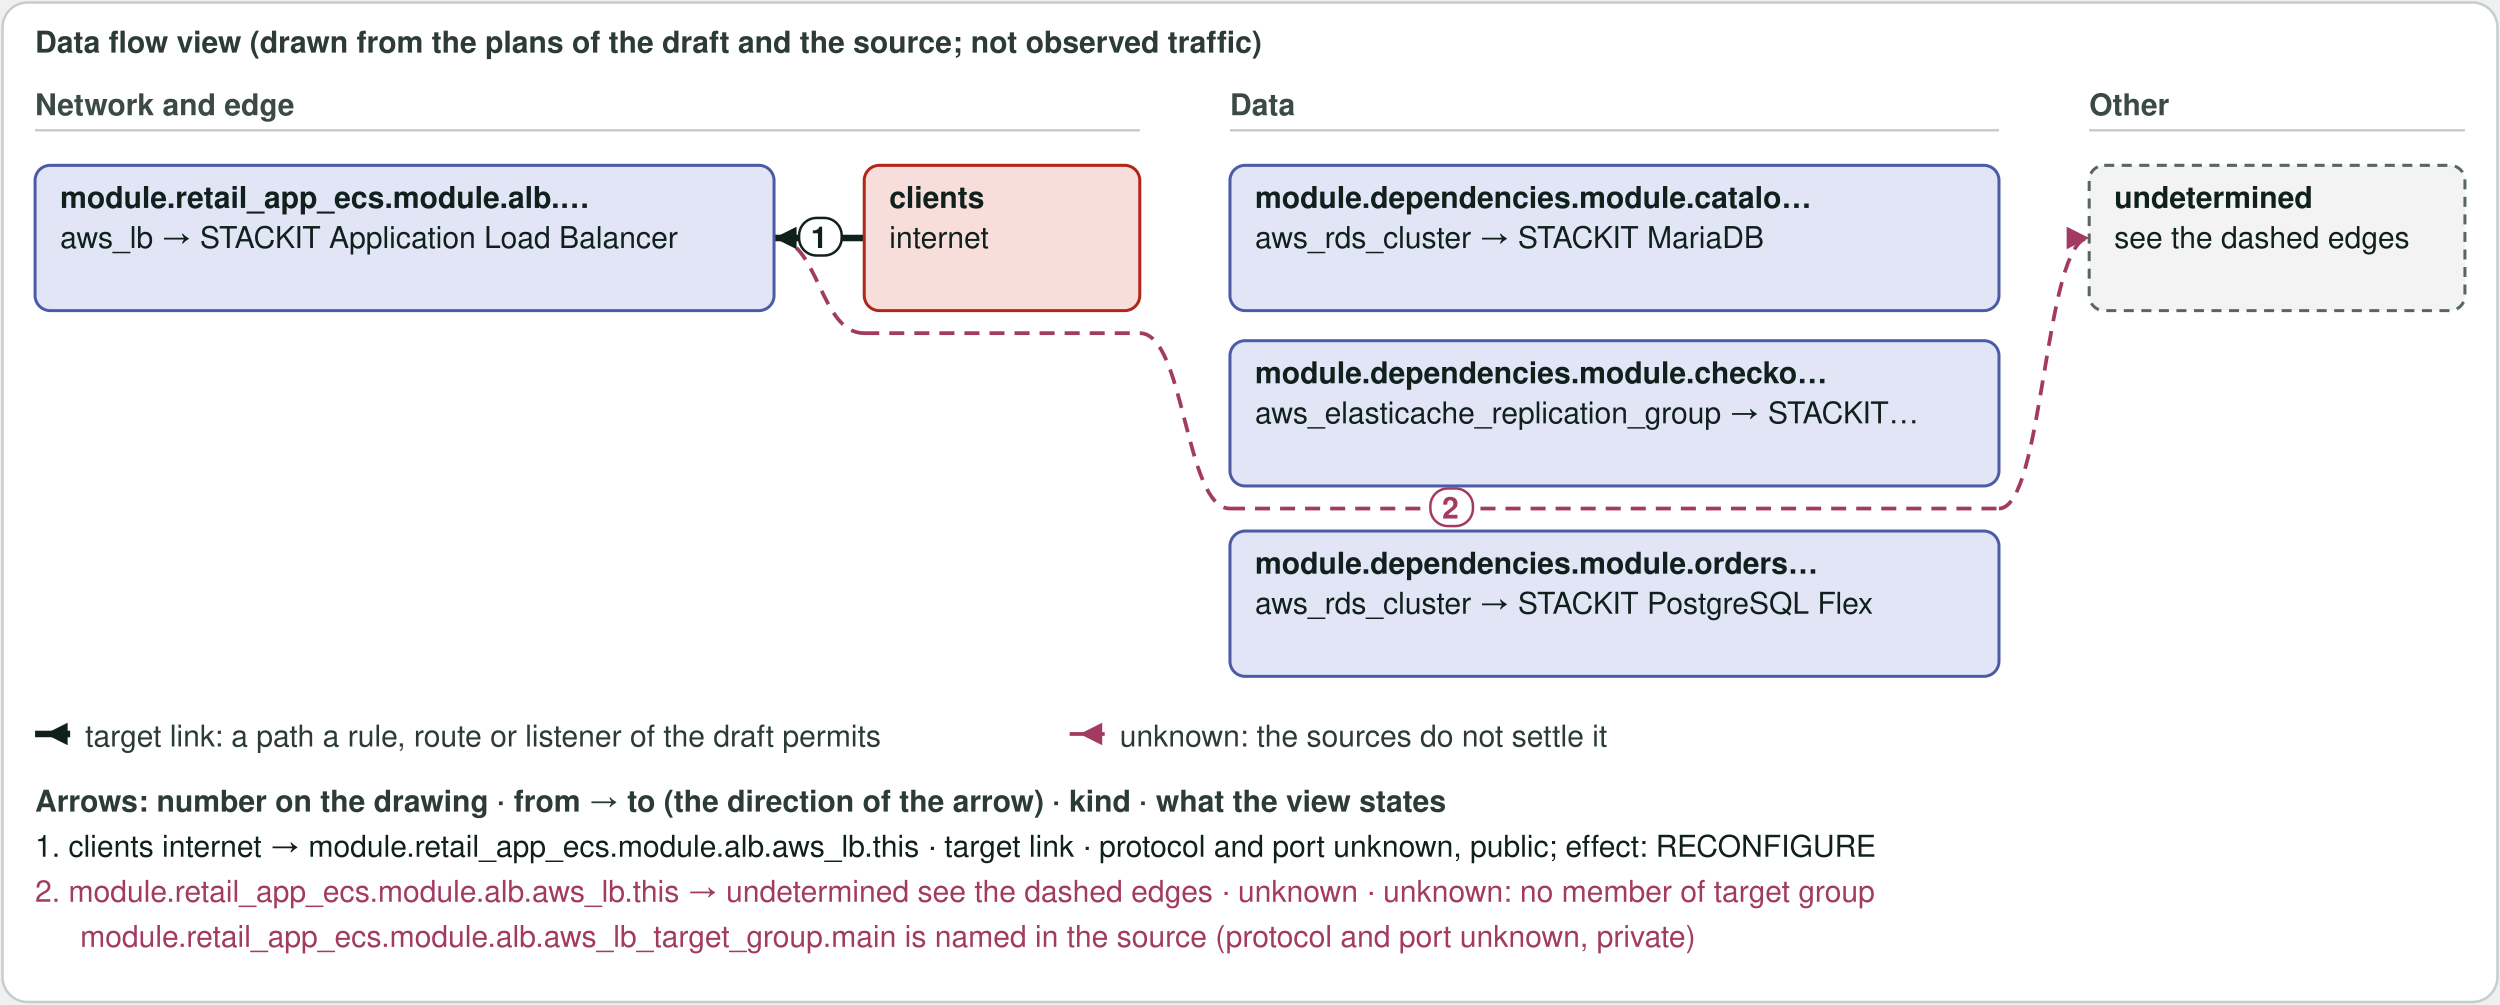
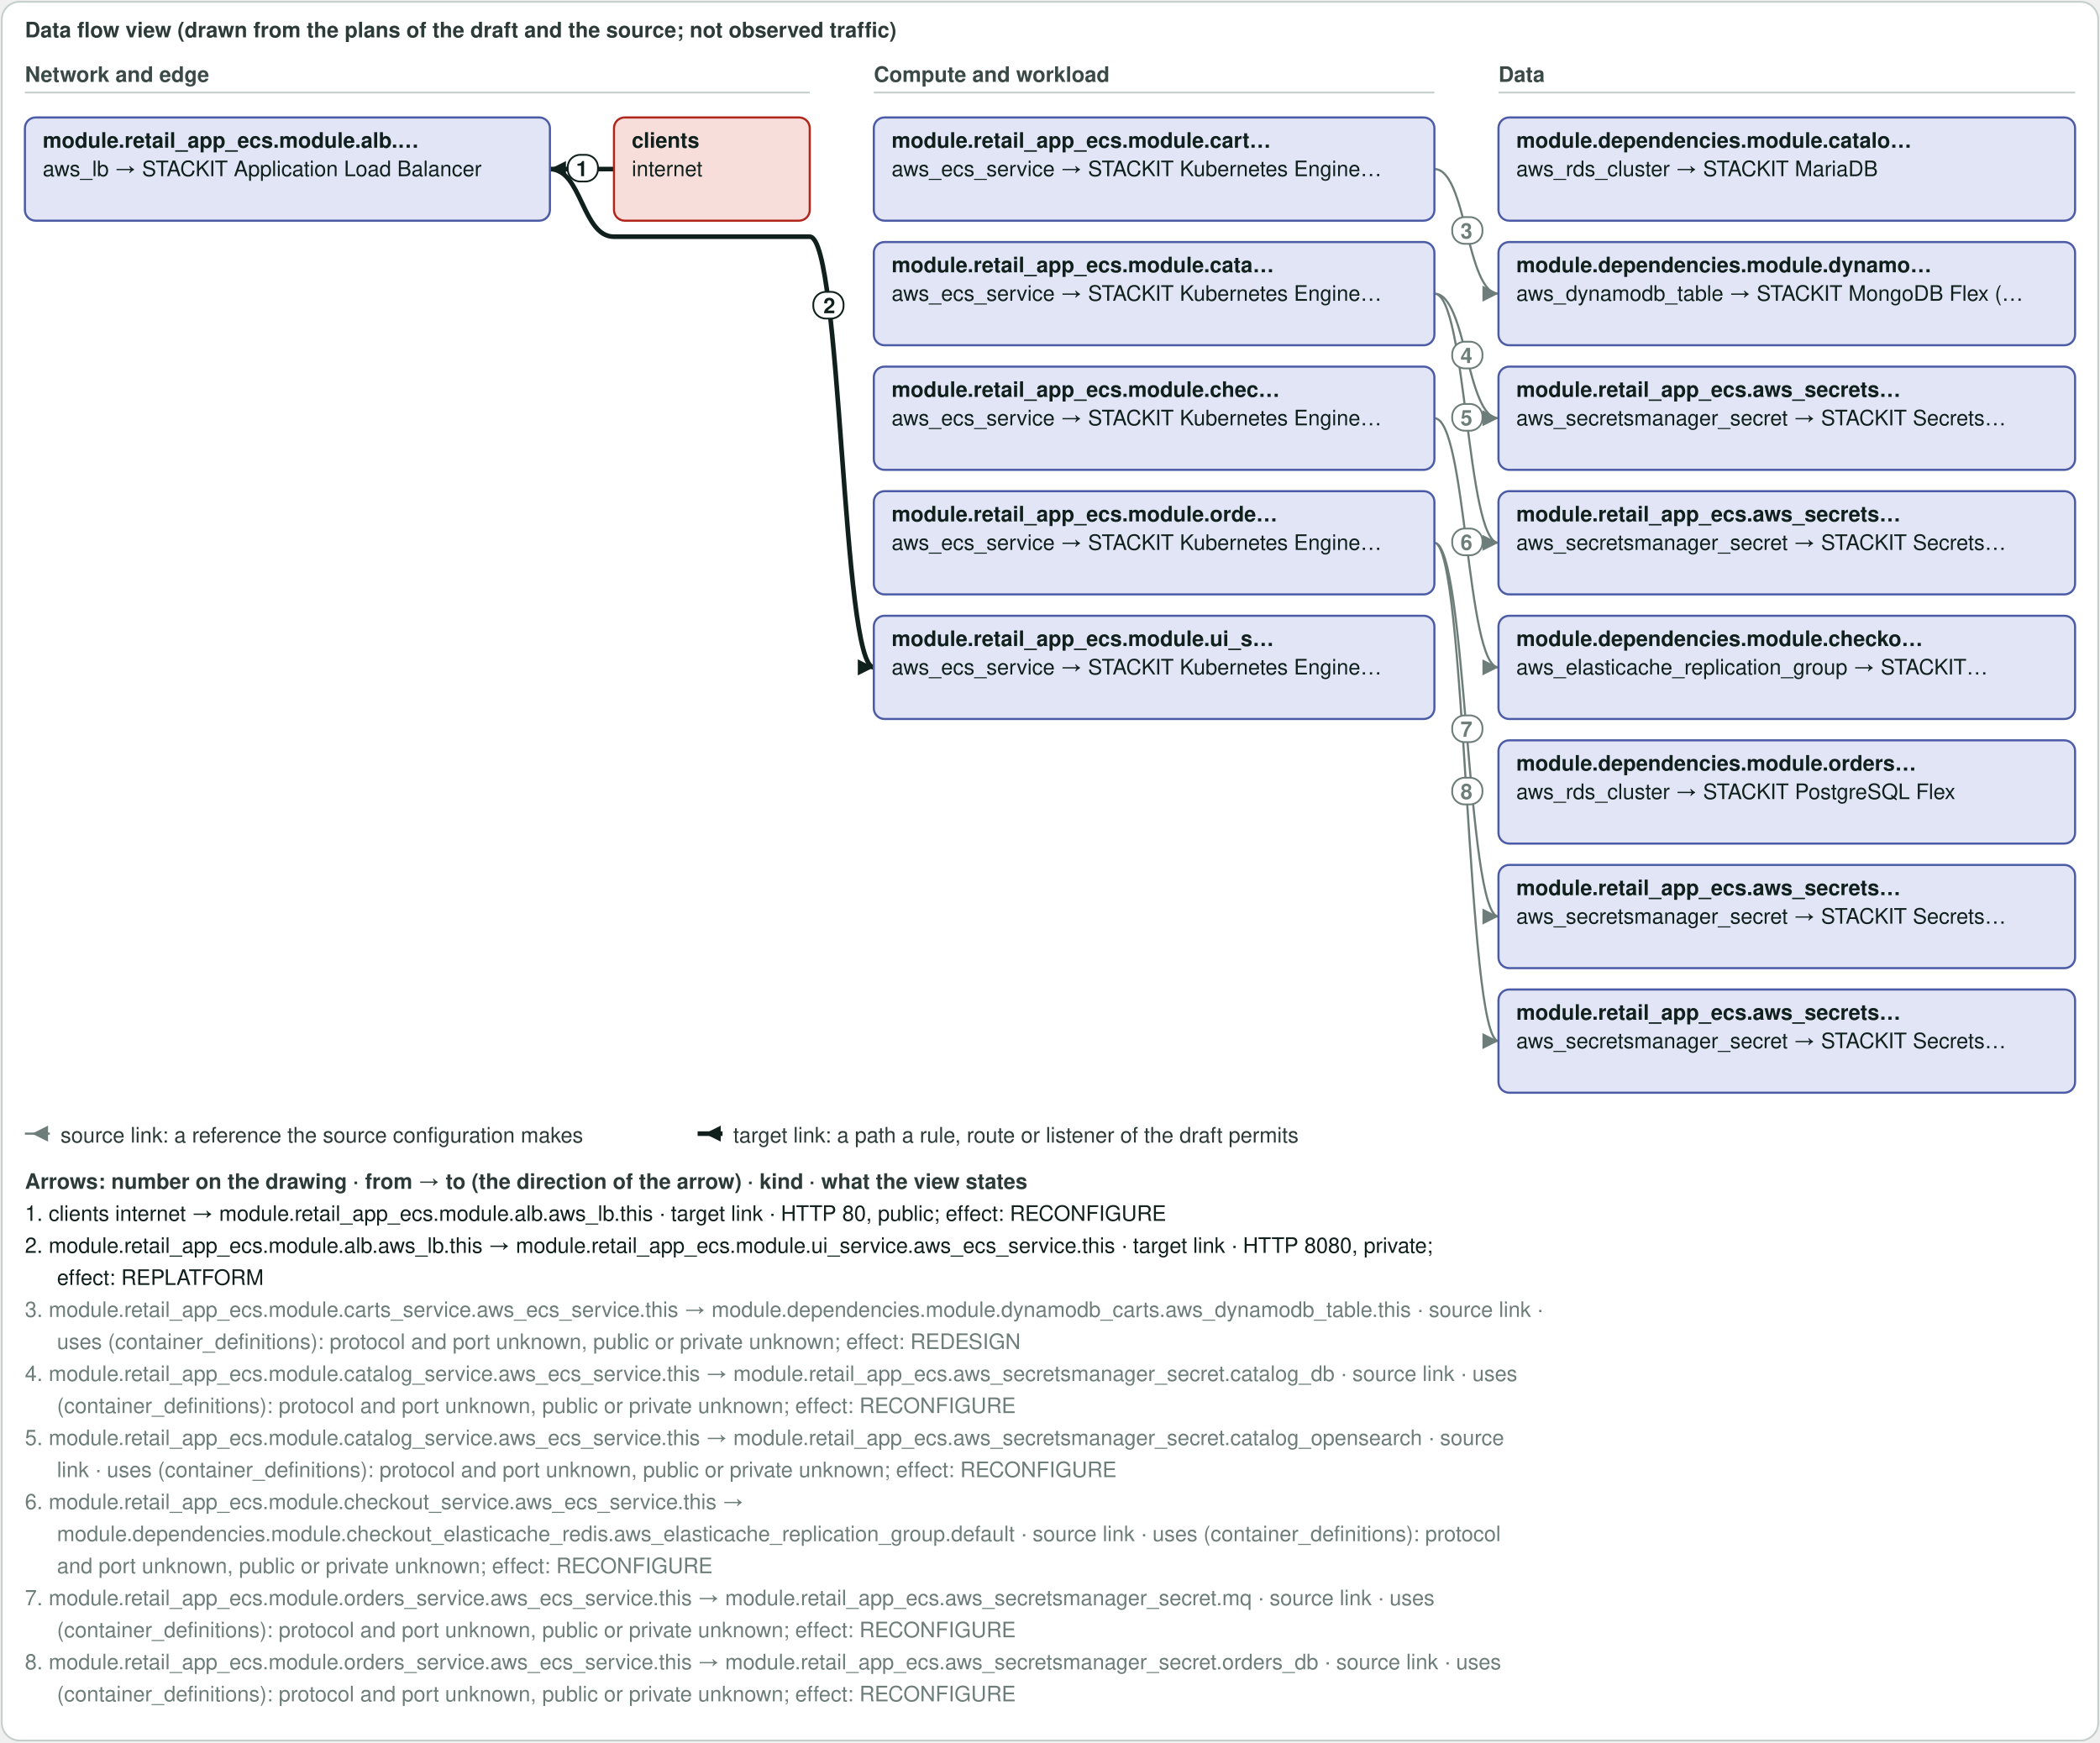
- <svg xmlns="http://www.w3.org/2000/svg" class="diagram" role="img" aria-label="Data flow view of 6 boxes and 2 arrows" width="998" height="401" viewBox="0 0 998 401" font-family="Helvetica, Arial, sans-serif" font-size="12">
-   <rect x="1" y="1" width="996" height="399" rx="10" fill="#ffffff" stroke="#c4cfcc" />
+ <svg xmlns="http://www.w3.org/2000/svg" class="diagram" role="img" aria-label="Data flow view of 15 boxes and 8 arrows" width="1180" height="979" viewBox="0 0 1180 979" font-family="Helvetica, Arial, sans-serif" font-size="12">
+   <rect x="1" y="1" width="1178" height="977" rx="10" fill="#ffffff" stroke="#c4cfcc" />
  <text x="14" y="21" font-weight="bold" fill="#2c3b38">Data flow view (drawn from the plans of the draft and the source; not observed traffic)</text>
  <text x="14" y="46" font-weight="bold" fill="#3b4a47">Network and edge</text>
  <path d="M14 52h441" stroke="#c4cfcc" fill="none" />
-   <text x="491" y="46" font-weight="bold" fill="#3b4a47">Data</text>
-   <path d="M491 52h307" stroke="#c4cfcc" fill="none" />
-   <text x="834" y="46" font-weight="bold" fill="#3b4a47">Other</text>
-   <path d="M834 52h150" stroke="#c4cfcc" fill="none" />
-   <path d="M309 95C327 95 327 133 345 133M345 133L455 133M455 133C473 133 473 203 491 203M491 203L798 203M798 203C816 203 816 95 834 95" fill="none" stroke="#a23a62" stroke-width="1.5" stroke-dasharray="6 4" />
-   <path d="M834 95l-9 -4.5l0 9z" fill="#a23a62" />
-   <path d="M309 95C327 95 327 95 345 95" fill="none" stroke="#10201d" stroke-width="2.6" />
-   <path d="M309 95l9 -4.5l0 9z" fill="#10201d" />
+   <text x="491" y="46" font-weight="bold" fill="#3b4a47">Compute and workload</text>
+   <path d="M491 52h315" stroke="#c4cfcc" fill="none" />
+   <text x="842" y="46" font-weight="bold" fill="#3b4a47">Data</text>
+   <path d="M842 52h324" stroke="#c4cfcc" fill="none" />
+   <path d="M806 95C824 95 824 165 842 165M806 165C824 165 824 235 842 235M806 165C824 165 824 305 842 305M806 235C824 235 824 375 842 375M806 305C824 305 824 515 842 515M806 305C824 305 824 585 842 585" fill="none" stroke="#6d7d79" stroke-width="1.2" />
+   <path d="M842 165l-9 -4.5l0 9zM842 235l-9 -4.5l0 9zM842 305l-9 -4.5l0 9zM842 375l-9 -4.5l0 9zM842 515l-9 -4.5l0 9zM842 585l-9 -4.5l0 9z" fill="#6d7d79" />
+   <path d="M309 95C327 95 327 95 345 95M309 95C327 95 327 133 345 133M345 133L455 133M455 133C473 133 473 375 491 375" fill="none" stroke="#10201d" stroke-width="2.6" />
+   <path d="M309 95l9 -4.5l0 9zM491 375l-9 -4.5l0 9z" fill="#10201d" />
  <g>
    <rect x="345" y="66" width="110" height="58" rx="6" fill="#f8deda" stroke="#b1261b" stroke-width="1.2" />
    <text x="355" y="83" font-weight="bold" fill="#10201d">clients</text>
    <text x="355" y="99" fill="#10201d">internet</text>
    <text x="355" y="115" fill="#10201d" />
  </g>
  <g>
-     <rect x="491" y="66" width="307" height="58" rx="6" fill="#e1e5f5" stroke="#4b5ba6" stroke-width="1.2" />
-     <text x="501" y="83" font-weight="bold" fill="#10201d">module.dependencies.module.catalo…</text>
-     <text x="501" y="99" fill="#10201d">aws_rds_cluster → STACKIT MariaDB</text>
-     <text x="501" y="115" fill="#10201d" />
+     <rect x="842" y="66" width="324" height="58" rx="6" fill="#e1e5f5" stroke="#4b5ba6" stroke-width="1.2" />
+     <text x="852" y="83" font-weight="bold" fill="#10201d">module.dependencies.module.catalo…</text>
+     <text x="852" y="99" fill="#10201d">aws_rds_cluster → STACKIT MariaDB</text>
+     <text x="852" y="115" fill="#10201d" />
  </g>
  <g>
-     <rect x="491" y="136" width="307" height="58" rx="6" fill="#e1e5f5" stroke="#4b5ba6" stroke-width="1.2" />
-     <text x="501" y="153" font-weight="bold" fill="#10201d">module.dependencies.module.checko…</text>
-     <text x="501" y="169" fill="#10201d">aws_elasticache_replication_group → STACKIT…</text>
-     <text x="501" y="185" fill="#10201d" />
+     <rect x="842" y="346" width="324" height="58" rx="6" fill="#e1e5f5" stroke="#4b5ba6" stroke-width="1.2" />
+     <text x="852" y="363" font-weight="bold" fill="#10201d">module.dependencies.module.checko…</text>
+     <text x="852" y="379" fill="#10201d">aws_elasticache_replication_group → STACKIT…</text>
+     <text x="852" y="395" fill="#10201d" />
  </g>
  <g>
-     <rect x="491" y="212" width="307" height="58" rx="6" fill="#e1e5f5" stroke="#4b5ba6" stroke-width="1.2" />
-     <text x="501" y="229" font-weight="bold" fill="#10201d">module.dependencies.module.orders…</text>
-     <text x="501" y="245" fill="#10201d">aws_rds_cluster → STACKIT PostgreSQL Flex</text>
-     <text x="501" y="261" fill="#10201d" />
+     <rect x="842" y="136" width="324" height="58" rx="6" fill="#e1e5f5" stroke="#4b5ba6" stroke-width="1.2" />
+     <text x="852" y="153" font-weight="bold" fill="#10201d">module.dependencies.module.dynamo…</text>
+     <text x="852" y="169" fill="#10201d">aws_dynamodb_table → STACKIT MongoDB Flex (…</text>
+     <text x="852" y="185" fill="#10201d" />
+   </g>
+   <g>
+     <rect x="842" y="416" width="324" height="58" rx="6" fill="#e1e5f5" stroke="#4b5ba6" stroke-width="1.2" />
+     <text x="852" y="433" font-weight="bold" fill="#10201d">module.dependencies.module.orders…</text>
+     <text x="852" y="449" fill="#10201d">aws_rds_cluster → STACKIT PostgreSQL Flex</text>
+     <text x="852" y="465" fill="#10201d" />
+   </g>
+   <g>
+     <rect x="842" y="206" width="324" height="58" rx="6" fill="#e1e5f5" stroke="#4b5ba6" stroke-width="1.2" />
+     <text x="852" y="223" font-weight="bold" fill="#10201d">module.retail_app_ecs.aws_secrets…</text>
+     <text x="852" y="239" fill="#10201d">aws_secretsmanager_secret → STACKIT Secrets…</text>
+     <text x="852" y="255" fill="#10201d" />
+   </g>
+   <g>
+     <rect x="842" y="276" width="324" height="58" rx="6" fill="#e1e5f5" stroke="#4b5ba6" stroke-width="1.2" />
+     <text x="852" y="293" font-weight="bold" fill="#10201d">module.retail_app_ecs.aws_secrets…</text>
+     <text x="852" y="309" fill="#10201d">aws_secretsmanager_secret → STACKIT Secrets…</text>
+     <text x="852" y="325" fill="#10201d" />
+   </g>
+   <g>
+     <rect x="842" y="486" width="324" height="58" rx="6" fill="#e1e5f5" stroke="#4b5ba6" stroke-width="1.2" />
+     <text x="852" y="503" font-weight="bold" fill="#10201d">module.retail_app_ecs.aws_secrets…</text>
+     <text x="852" y="519" fill="#10201d">aws_secretsmanager_secret → STACKIT Secrets…</text>
+     <text x="852" y="535" fill="#10201d" />
+   </g>
+   <g>
+     <rect x="842" y="556" width="324" height="58" rx="6" fill="#e1e5f5" stroke="#4b5ba6" stroke-width="1.2" />
+     <text x="852" y="573" font-weight="bold" fill="#10201d">module.retail_app_ecs.aws_secrets…</text>
+     <text x="852" y="589" fill="#10201d">aws_secretsmanager_secret → STACKIT Secrets…</text>
+     <text x="852" y="605" fill="#10201d" />
  </g>
  <g>
    <rect x="14" y="66" width="295" height="58" rx="6" fill="#e1e5f5" stroke="#4b5ba6" stroke-width="1.2" />
    <text x="24" y="83" font-weight="bold" fill="#10201d">module.retail_app_ecs.module.alb.…</text>
    <text x="24" y="99" fill="#10201d">aws_lb → STACKIT Application Load Balancer</text>
    <text x="24" y="115" fill="#10201d" />
  </g>
  <g>
-     <rect x="834" y="66" width="150" height="58" rx="6" fill="#f3f3f3" stroke="#566663" stroke-width="1.2" stroke-dasharray="4 3" />
-     <text x="844" y="83" font-weight="bold" fill="#10201d">undetermined</text>
-     <text x="844" y="99" fill="#10201d">see the dashed edges</text>
-     <text x="844" y="115" fill="#10201d" />
+     <rect x="491" y="66" width="315" height="58" rx="6" fill="#e1e5f5" stroke="#4b5ba6" stroke-width="1.2" />
+     <text x="501" y="83" font-weight="bold" fill="#10201d">module.retail_app_ecs.module.cart…</text>
+     <text x="501" y="99" fill="#10201d">aws_ecs_service → STACKIT Kubernetes Engine…</text>
+     <text x="501" y="115" fill="#10201d" />
+   </g>
+   <g>
+     <rect x="491" y="136" width="315" height="58" rx="6" fill="#e1e5f5" stroke="#4b5ba6" stroke-width="1.2" />
+     <text x="501" y="153" font-weight="bold" fill="#10201d">module.retail_app_ecs.module.cata…</text>
+     <text x="501" y="169" fill="#10201d">aws_ecs_service → STACKIT Kubernetes Engine…</text>
+     <text x="501" y="185" fill="#10201d" />
+   </g>
+   <g>
+     <rect x="491" y="206" width="315" height="58" rx="6" fill="#e1e5f5" stroke="#4b5ba6" stroke-width="1.2" />
+     <text x="501" y="223" font-weight="bold" fill="#10201d">module.retail_app_ecs.module.chec…</text>
+     <text x="501" y="239" fill="#10201d">aws_ecs_service → STACKIT Kubernetes Engine…</text>
+     <text x="501" y="255" fill="#10201d" />
+   </g>
+   <g>
+     <rect x="491" y="276" width="315" height="58" rx="6" fill="#e1e5f5" stroke="#4b5ba6" stroke-width="1.2" />
+     <text x="501" y="293" font-weight="bold" fill="#10201d">module.retail_app_ecs.module.orde…</text>
+     <text x="501" y="309" fill="#10201d">aws_ecs_service → STACKIT Kubernetes Engine…</text>
+     <text x="501" y="325" fill="#10201d" />
+   </g>
+   <g>
+     <rect x="491" y="346" width="315" height="58" rx="6" fill="#e1e5f5" stroke="#4b5ba6" stroke-width="1.2" />
+     <text x="501" y="363" font-weight="bold" fill="#10201d">module.retail_app_ecs.module.ui_s…</text>
+     <text x="501" y="379" fill="#10201d">aws_ecs_service → STACKIT Kubernetes Engine…</text>
+     <text x="501" y="395" fill="#10201d" />
  </g>
  <rect x="319" y="87" width="17" height="15" rx="7" fill="#ffffff" stroke="#10201d" />
  <text x="327" y="99" text-anchor="middle" font-weight="bold" fill="#10201d">1</text>
-   <rect x="571" y="195" width="17" height="15" rx="7" fill="#ffffff" stroke="#a23a62" />
-   <text x="579" y="207" text-anchor="middle" font-weight="bold" fill="#a23a62">2</text>
-   <path d="M14 293h14" stroke="#10201d" stroke-width="2.6" fill="none" />
-   <path d="M18 293l9 -4.5l0 9z" fill="#10201d" />
-   <text x="34" y="298" fill="#2c3b38">target link: a path a rule, route or listener of the draft permits</text>
-   <path d="M427 293h14" stroke="#a23a62" stroke-width="1.5" fill="none" stroke-dasharray="6 4" />
-   <path d="M431 293l9 -4.5l0 9z" fill="#a23a62" />
-   <text x="447" y="298" fill="#2c3b38">unknown: the sources do not settle it</text>
-   <text x="14" y="324" font-weight="bold" fill="#2c3b38">Arrows: number on the drawing · from → to (the direction of the arrow) · kind · what the view states</text>
-   <text x="14" y="342" fill="#10201d">1. clients internet → module.retail_app_ecs.module.alb.aws_lb.this · target link · protocol and port unknown, public; effect: RECONFIGURE</text>
-   <text x="14" y="360" fill="#a23a62">2. module.retail_app_ecs.module.alb.aws_lb.this → undetermined see the dashed edges · unknown · unknown: no member of target group</text>
-   <text x="32" y="378" fill="#a23a62">module.retail_app_ecs.module.alb.aws_lb_target_group.main is named in the source (protocol and port unknown, private)</text>
+   <rect x="457" y="164" width="17" height="15" rx="7" fill="#ffffff" stroke="#10201d" />
+   <text x="466" y="176" text-anchor="middle" font-weight="bold" fill="#10201d">2</text>
+   <rect x="816" y="122" width="17" height="15" rx="7" fill="#ffffff" stroke="#6d7d79" />
+   <text x="824" y="134" text-anchor="middle" font-weight="bold" fill="#6d7d79">3</text>
+   <rect x="816" y="192" width="17" height="15" rx="7" fill="#ffffff" stroke="#6d7d79" />
+   <text x="824" y="204" text-anchor="middle" font-weight="bold" fill="#6d7d79">4</text>
+   <rect x="816" y="227" width="17" height="15" rx="7" fill="#ffffff" stroke="#6d7d79" />
+   <text x="824" y="239" text-anchor="middle" font-weight="bold" fill="#6d7d79">5</text>
+   <rect x="816" y="297" width="17" height="15" rx="7" fill="#ffffff" stroke="#6d7d79" />
+   <text x="824" y="309" text-anchor="middle" font-weight="bold" fill="#6d7d79">6</text>
+   <rect x="816" y="402" width="17" height="15" rx="7" fill="#ffffff" stroke="#6d7d79" />
+   <text x="824" y="414" text-anchor="middle" font-weight="bold" fill="#6d7d79">7</text>
+   <rect x="816" y="437" width="17" height="15" rx="7" fill="#ffffff" stroke="#6d7d79" />
+   <text x="824" y="449" text-anchor="middle" font-weight="bold" fill="#6d7d79">8</text>
+   <path d="M14 637h14" stroke="#6d7d79" stroke-width="1.2" fill="none" />
+   <path d="M18 637l9 -4.5l0 9z" fill="#6d7d79" />
+   <text x="34" y="642" fill="#2c3b38">source link: a reference the source configuration makes</text>
+   <path d="M392 637h14" stroke="#10201d" stroke-width="2.6" fill="none" />
+   <path d="M396 637l9 -4.5l0 9z" fill="#10201d" />
+   <text x="412" y="642" fill="#2c3b38">target link: a path a rule, route or listener of the draft permits</text>
+   <text x="14" y="668" font-weight="bold" fill="#2c3b38">Arrows: number on the drawing · from → to (the direction of the arrow) · kind · what the view states</text>
+   <text x="14" y="686" fill="#10201d">1. clients internet → module.retail_app_ecs.module.alb.aws_lb.this · target link · HTTP 80, public; effect: RECONFIGURE</text>
+   <text x="14" y="704" fill="#10201d">2. module.retail_app_ecs.module.alb.aws_lb.this → module.retail_app_ecs.module.ui_service.aws_ecs_service.this · target link · HTTP 8080, private;</text>
+   <text x="32" y="722" fill="#10201d">effect: REPLATFORM</text>
+   <text x="14" y="740" fill="#6d7d79">3. module.retail_app_ecs.module.carts_service.aws_ecs_service.this → module.dependencies.module.dynamodb_carts.aws_dynamodb_table.this · source link ·</text>
+   <text x="32" y="758" fill="#6d7d79">uses (container_definitions): protocol and port unknown, public or private unknown; effect: REDESIGN</text>
+   <text x="14" y="776" fill="#6d7d79">4. module.retail_app_ecs.module.catalog_service.aws_ecs_service.this → module.retail_app_ecs.aws_secretsmanager_secret.catalog_db · source link · uses</text>
+   <text x="32" y="794" fill="#6d7d79">(container_definitions): protocol and port unknown, public or private unknown; effect: RECONFIGURE</text>
+   <text x="14" y="812" fill="#6d7d79">5. module.retail_app_ecs.module.catalog_service.aws_ecs_service.this → module.retail_app_ecs.aws_secretsmanager_secret.catalog_opensearch · source</text>
+   <text x="32" y="830" fill="#6d7d79">link · uses (container_definitions): protocol and port unknown, public or private unknown; effect: RECONFIGURE</text>
+   <text x="14" y="848" fill="#6d7d79">6. module.retail_app_ecs.module.checkout_service.aws_ecs_service.this →</text>
+   <text x="32" y="866" fill="#6d7d79">module.dependencies.module.checkout_elasticache_redis.aws_elasticache_replication_group.default · source link · uses (container_definitions): protocol</text>
+   <text x="32" y="884" fill="#6d7d79">and port unknown, public or private unknown; effect: RECONFIGURE</text>
+   <text x="14" y="902" fill="#6d7d79">7. module.retail_app_ecs.module.orders_service.aws_ecs_service.this → module.retail_app_ecs.aws_secretsmanager_secret.mq · source link · uses</text>
+   <text x="32" y="920" fill="#6d7d79">(container_definitions): protocol and port unknown, public or private unknown; effect: RECONFIGURE</text>
+   <text x="14" y="938" fill="#6d7d79">8. module.retail_app_ecs.module.orders_service.aws_ecs_service.this → module.retail_app_ecs.aws_secretsmanager_secret.orders_db · source link · uses</text>
+   <text x="32" y="956" fill="#6d7d79">(container_definitions): protocol and port unknown, public or private unknown; effect: RECONFIGURE</text>
</svg>
